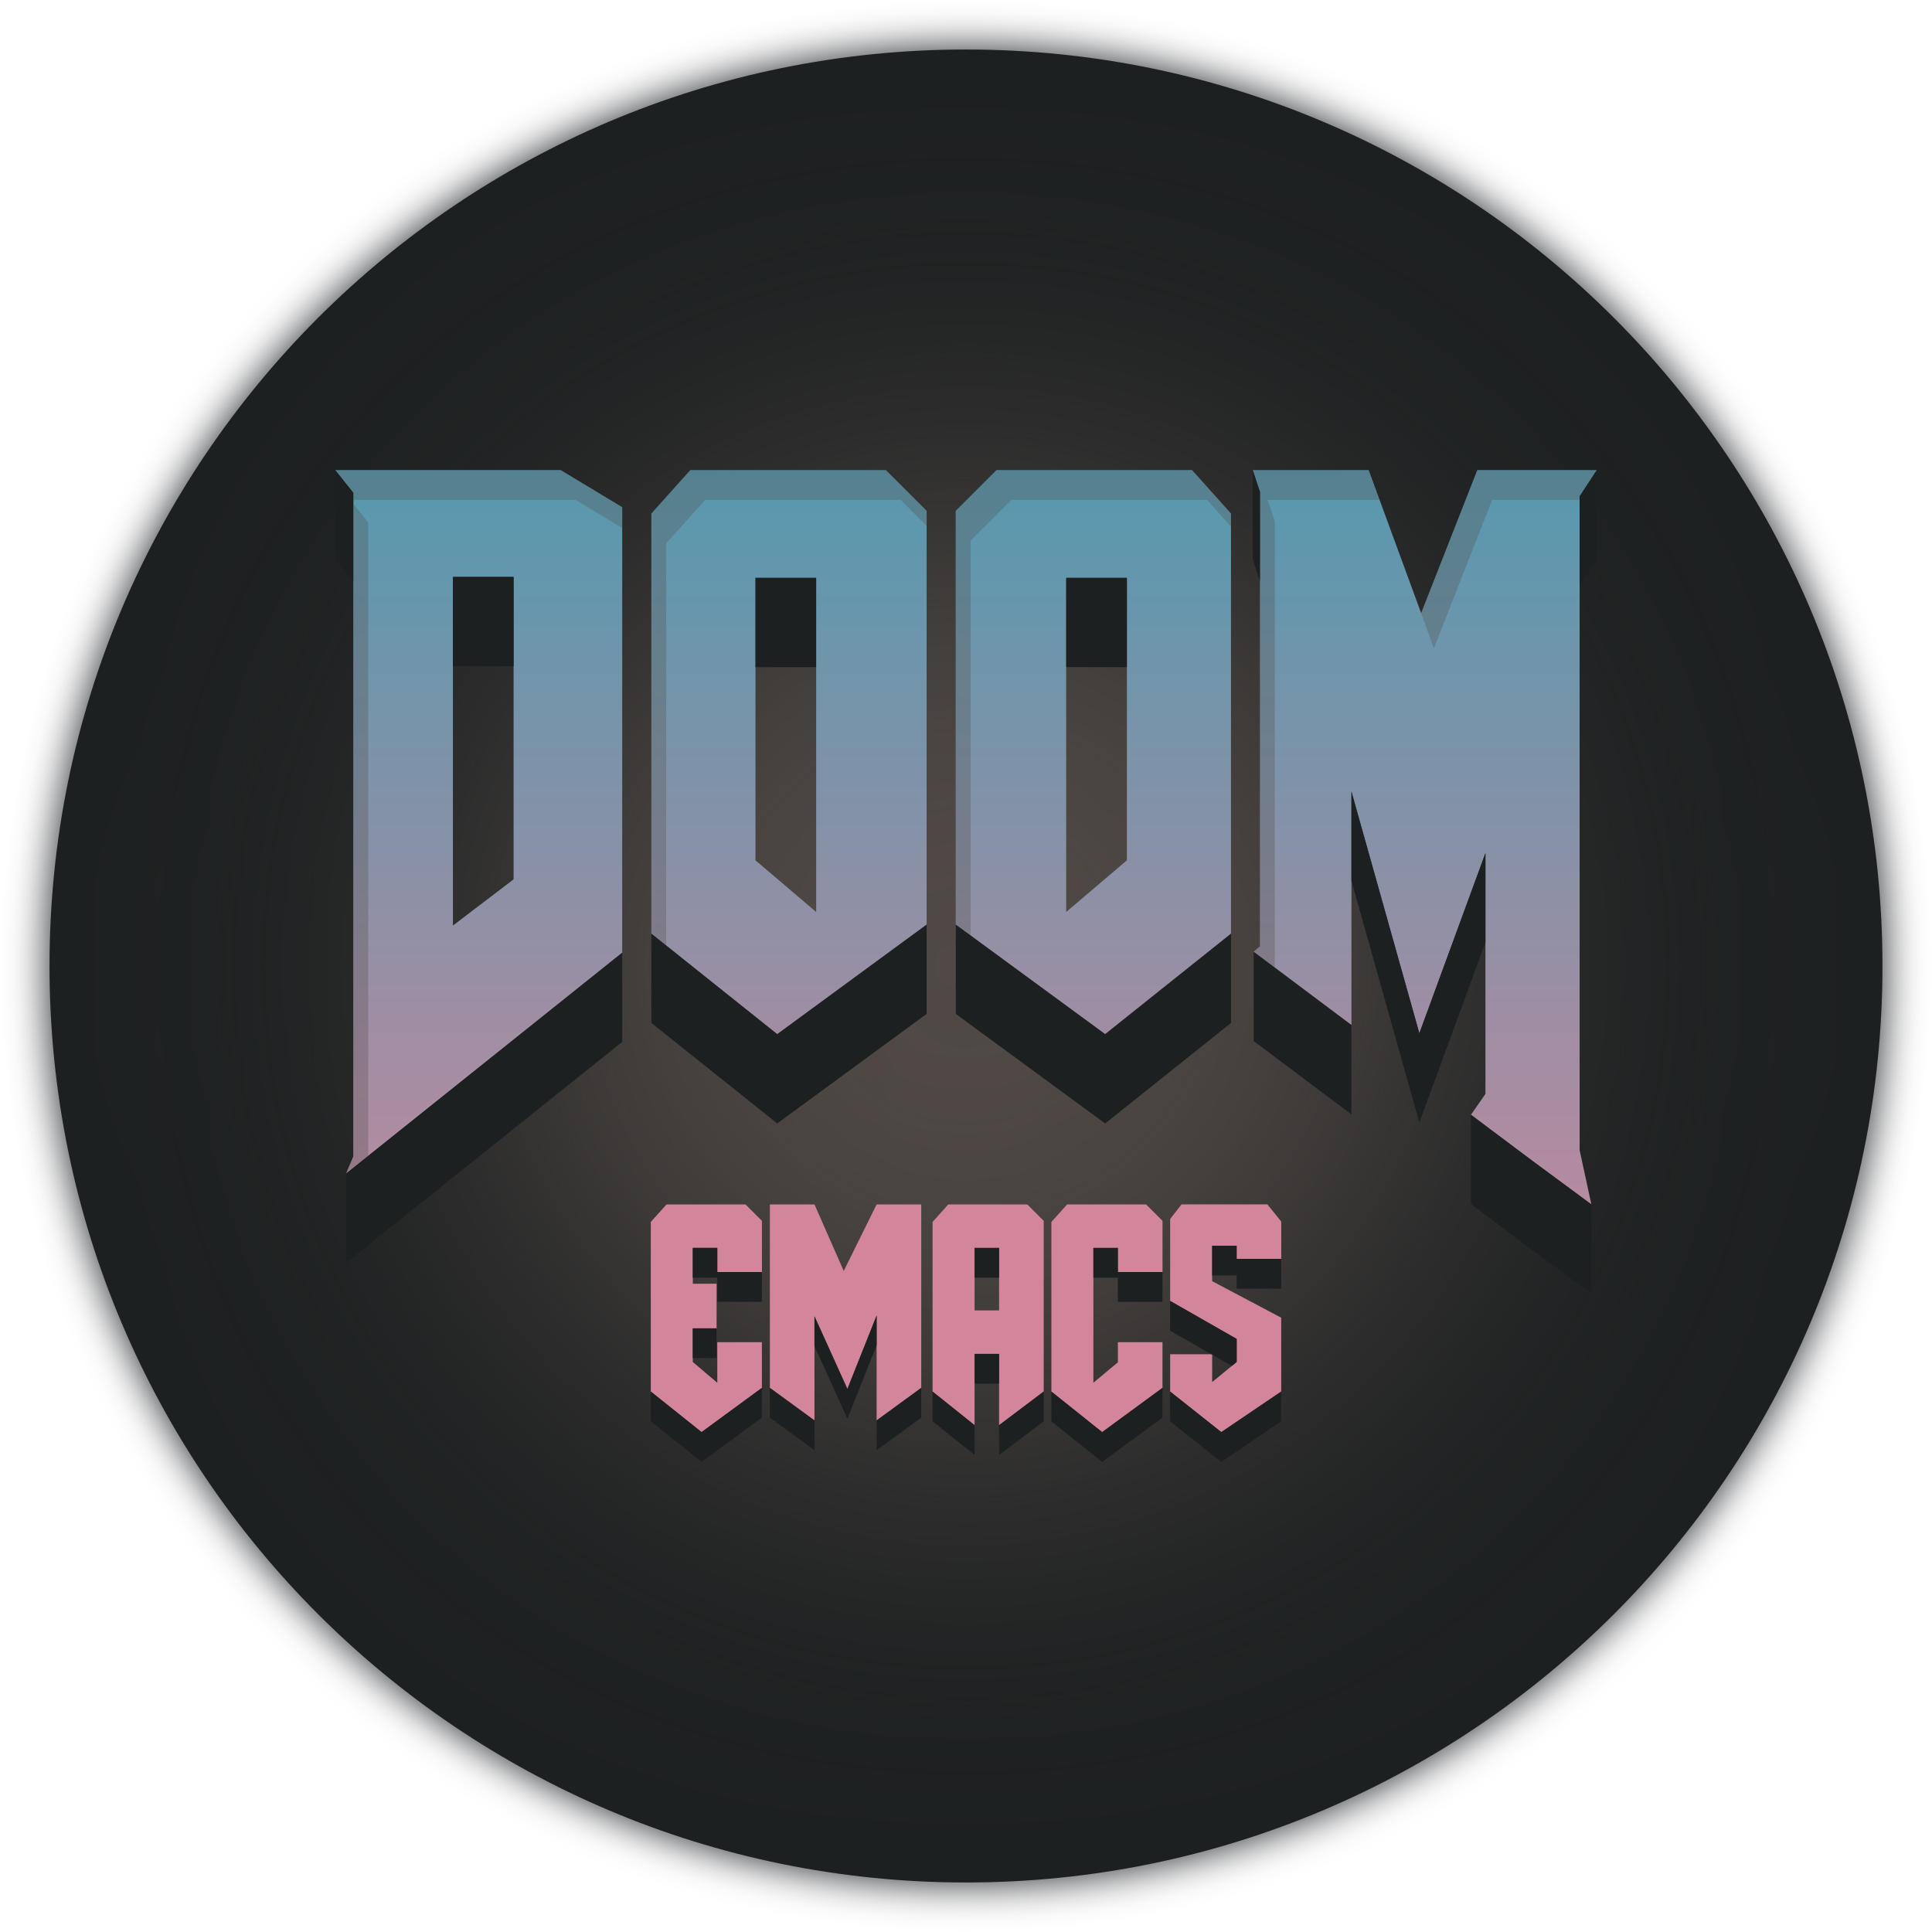
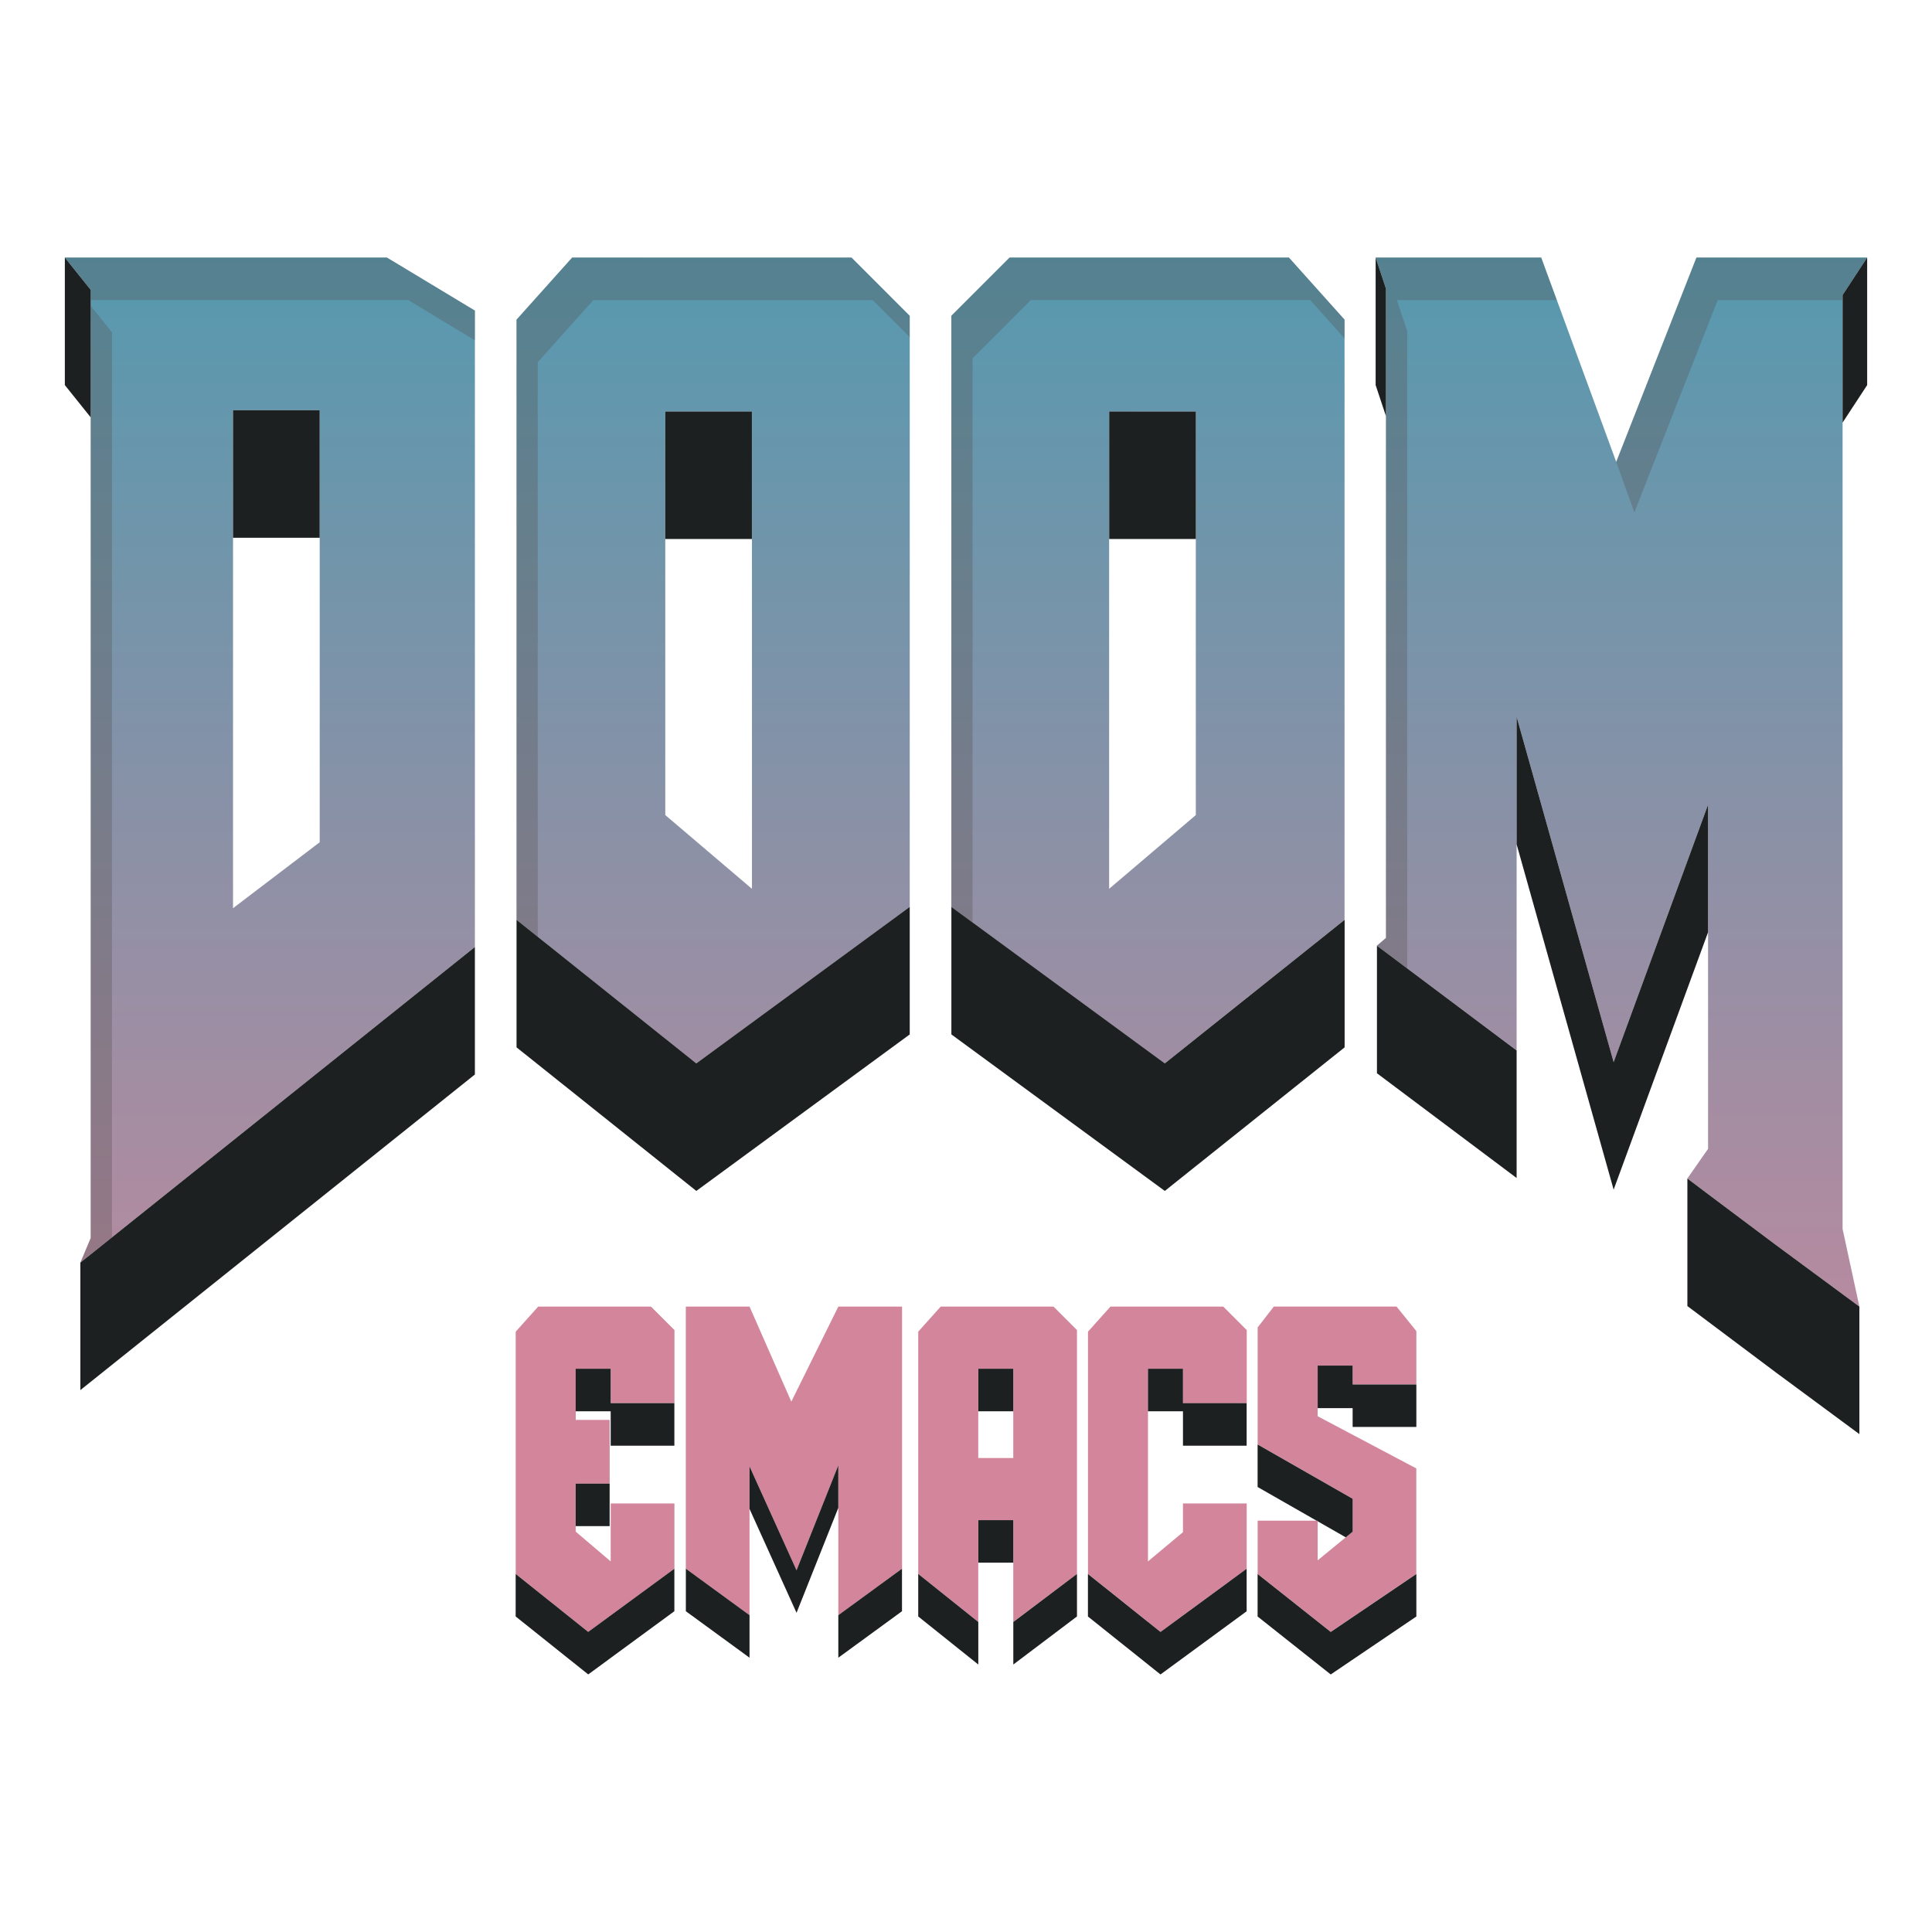
- <svg xmlns="http://www.w3.org/2000/svg" xmlns:xlink="http://www.w3.org/1999/xlink" id="svg5" version="1.1" viewBox="0 0 135.467 135.467" height="512" width="512">
+ <svg xmlns="http://www.w3.org/2000/svg" xmlns:xlink="http://www.w3.org/1999/xlink" id="svg5" version="1.1" viewBox="20.32 20.32 94.827 94.827" height="358.4" width="358.4" preserveAspectRatio="xMidYMid meet" style="background: transparent;">
  <defs id="defs2">
    <linearGradient id="linearGradient75898">
      <stop style="stop-color:#5699af;stop-opacity:1" offset="0" id="stop75894" />
      <stop style="stop-color:#d3869b;stop-opacity:1" offset="1" id="stop75896" />
    </linearGradient>
    <linearGradient id="linearGradient75892">
      <stop style="stop-color:#5699af;stop-opacity:1" offset="0" id="stop75888" />
      <stop style="stop-color:#d3869b;stop-opacity:1" offset="1" id="stop75890" />
    </linearGradient>
    <linearGradient id="linearGradient75886">
      <stop style="stop-color:#5699af;stop-opacity:1" offset="0" id="stop75882" />
      <stop style="stop-color:#d3869b;stop-opacity:1" offset="1" id="stop75884" />
    </linearGradient>
    <linearGradient id="linearGradient75880">
      <stop style="stop-color:#5699af;stop-opacity:1" offset="0" id="stop75876" />
      <stop style="stop-color:#d3869b;stop-opacity:1" offset="1" id="stop75878" />
    </linearGradient>
    <filter style="color-interpolation-filters:sRGB" id="filter44958" x="-0.449" y="-0.449" width="1.899" height="1.899">
      <feGaussianBlur stdDeviation="2.358" id="feGaussianBlur44960" />
    </filter>
    <filter style="color-interpolation-filters:sRGB" id="filter203318" x="-0.027" y="-0.027" width="1.054" height="1.054">
      <feGaussianBlur stdDeviation="0.67" id="feGaussianBlur203320" />
    </filter>
    <linearGradient xlink:href="#linearGradient75892" id="linearGradient34160" gradientUnits="userSpaceOnUse" gradientTransform="matrix(0.9132865,0,0,0.9132906,262.6125,-285.2273)" x1="156.675" y1="94.809" x2="156.675" y2="128.78" />
    <linearGradient xlink:href="#linearGradient75886" id="linearGradient34164" gradientUnits="userSpaceOnUse" gradientTransform="matrix(0.9132865,0,0,0.9132906,262.6125,-285.2273)" x1="156.675" y1="94.809" x2="156.675" y2="128.78" />
    <linearGradient xlink:href="#linearGradient75880" id="linearGradient34166" gradientUnits="userSpaceOnUse" gradientTransform="matrix(0.9132865,0,0,0.9132906,262.6125,-285.2273)" x1="156.675" y1="94.809" x2="156.675" y2="128.78" />
    <linearGradient xlink:href="#linearGradient75898" id="linearGradient71466" gradientUnits="userSpaceOnUse" gradientTransform="matrix(0.9132865,0,0,0.9132906,262.6125,-285.2273)" x1="156.675" y1="94.809" x2="156.675" y2="128.78" />
  </defs>
  <g id="layer1" transform="translate(-374.6544,213.9097)">
    <g id="g173629" transform="matrix(2.158502,0,0,2.158502,-434.0378,247.8148)">
-       <circle style="fill:#1c1f24;fill-opacity:1;stroke-width:1.026;filter:url(#filter203318)" id="circle34102" cx="406.034" cy="-182.53" r="29.772" />
-       <circle style="fill:#1d2021;fill-opacity:1;stroke-width:1.026" id="circle34098" cx="406.034" cy="-182.53" r="29.771" />
-       <circle style="mix-blend-mode:normal;fill:#504945;fill-opacity:1;stroke-width:0.217;filter:url(#filter44958)" id="circle34100" cx="69.376" cy="72.175" r="6.296" transform="matrix(2.490378,0,0,2.490378,233.2605,-362.272)" />
+       <circle style="mix-blend-mode:normal;fill:#504945;fill-opacity:1;stroke-width:0.217;filter:url(#filter44958)" id="circle34100" cx="69.376" cy="72.175" r="0.296" transform="matrix(2.490378,0,0,2.490378,233.2605,-362.272)" />
      <g id="g173594">
        <g id="g160161">
          <g id="g112368" style="fill:#d3869b;fill-opacity:1">
            <path d="m 412.666,-168.706 v -1.211 h 1.365 v 0.902 l 0.796,-0.653 v -0.748 l -2.161,-1.235 v -2.66 l 0.368,-0.475 h 2.79 l 0.451,0.558 v 1.211 h -1.449 v -0.427 h -0.796 v 1.152 l 2.244,1.187 v 2.398 l -1.947,1.318 z" style="font-size:4.272px;line-height:1.25;font-family:AmazDooMRight;-inkscape-font-specification:AmazDooMRight;fill:#d3869b;fill-opacity:1;stroke-width:0.297" id="path34108" />
            <path d="m 397.159,-170.76 v 1.092 l 0.796,0.677 v -1.318 h 1.449 v 1.484 l -1.959,1.437 -1.65,-1.318 v -5.509 l 0.511,-0.57 h 2.565 l 0.534,0.534 v 1.662 h -1.449 v -0.784 h -0.796 v 1.164 h 0.772 v 1.449 z" id="path34110" style="font-size:4.272px;line-height:1.25;font-family:AmazDooMLeft;-inkscape-font-specification:AmazDooMLeft;fill:#d3869b;fill-opacity:1;stroke-width:0.297" />
            <path d="m 403.131,-174.785 h 1.449 v 5.961 l -1.449,1.057 v -3.408 l -0.95,2.387 -1.069,-2.363 v 3.384 l -1.449,-1.057 v -5.961 h 1.449 l 0.95,2.161 z" id="path34112" style="font-size:4.272px;line-height:1.25;font-family:AmazDooMLeft;-inkscape-font-specification:AmazDooMLeft;fill:#d3869b;fill-opacity:1;stroke-width:0.297" />
            <path d="m 407.109,-171.342 v -2.03 h -0.796 v 2.03 z m -0.796,1.413 v 2.315 l -1.365,-1.092 v -5.509 l 0.511,-0.57 h 2.565 l 0.534,0.534 v 5.545 l -1.449,1.092 v -2.315 z" id="path34114" style="font-size:4.272px;line-height:1.25;font-family:AmazDooMLeft;-inkscape-font-specification:AmazDooMLeft;fill:#d3869b;fill-opacity:1;stroke-width:0.297" />
            <path d="m 410.968,-172.588 v -0.784 h -0.796 v 4.381 l 0.796,-0.665 v -0.653 h 1.449 v 1.484 l -1.959,1.437 -1.65,-1.318 v -5.509 l 0.511,-0.57 h 2.565 l 0.534,0.534 v 1.662 z" style="font-size:4.272px;line-height:1.25;font-family:AmazDooMRight;-inkscape-font-specification:AmazDooMRight;fill:#d3869b;fill-opacity:1;stroke-width:0.297" id="path34116" />
          </g>
          <g id="g34128" transform="translate(86.88684,-2.659002)" style="fill:#1d2021;fill-opacity:1">
            <path id="path34118" style="font-size:4.272px;line-height:1.25;font-family:AmazDooMLeft;-inkscape-font-specification:AmazDooMLeft;fill:#1d2021;fill-opacity:1;stroke-width:0.297" d="m 310.272,-170.713 v 0.967 h 0.796 v 0.783 h 1.448 v -0.967 h -1.448 v -0.783 z m 0,2.612 v 0.967 h 0.772 v -0.967 z m 2.244,1.935 -1.959,1.437 -1.65,-1.318 v 0.967 l 1.65,1.318 1.959,-1.437 z" />
            <path id="path34120" style="font-size:4.272px;line-height:1.25;font-family:AmazDooMLeft;-inkscape-font-specification:AmazDooMLeft;fill:#1d2021;fill-opacity:1;stroke-width:0.297" d="m 316.244,-168.517 -0.95,2.387 -1.069,-2.363 v 0.967 l 1.069,2.363 0.95,-2.387 z m -3.467,2.351 v 0.967 l 1.448,1.057 v -0.967 z m 4.915,0 -1.448,1.057 v 0.967 l 1.448,-1.057 z" />
            <path id="path34122" style="font-size:4.272px;line-height:1.25;font-family:AmazDooMLeft;-inkscape-font-specification:AmazDooMLeft;fill:#1d2021;fill-opacity:1;stroke-width:0.297" d="m 319.427,-170.713 v 0.967 h 0.795 v -0.967 z m 0,3.443 v 0.967 h 0.795 v -0.967 z m -1.366,1.223 v 0.967 l 1.366,1.093 v -0.967 z m 3.61,0 -1.448,1.093 v 0.967 l 1.448,-1.093 z" />
            <path id="path34124" style="font-size:4.272px;line-height:1.25;font-family:AmazDooMRight;-inkscape-font-specification:AmazDooMRight;fill:#1d2021;fill-opacity:1;stroke-width:0.297" d="m 323.285,-170.713 v 0.967 h 0.796 v 0.783 h 1.448 v -0.967 h -1.448 v -0.783 z m 2.244,4.548 -1.959,1.437 -1.65,-1.318 v 0.967 l 1.65,1.318 1.959,-1.437 z" />
            <path id="path34126" style="font-size:4.272px;line-height:1.25;font-family:AmazDooMRight;-inkscape-font-specification:AmazDooMRight;fill:#1d2021;fill-opacity:1;stroke-width:0.297" d="m 327.144,-170.784 v 0.967 h 0.795 v 0.428 h 1.449 v -0.967 h -1.449 v -0.428 z m -1.366,1.793 v 0.967 l 1.342,0.767 h 0.024 v 0.013 l 0.639,0.365 0.157,-0.129 v -0.748 z m 0,2.945 v 0.967 l 1.663,1.318 1.947,-1.318 v -0.967 l -1.947,1.318 z" />
          </g>
        </g>
        <g id="g173563">
          <g id="g173546">
            <path d="m 392.867,-198.639 2,1.206 v 14.471 l -8.971,7.177 0.235,-0.559 v -21.56 l -0.588,-0.735 z m -3.5,3.471 v 11.324 l 1.971,-1.5 v -9.824 z" id="path34132" style="font-size:10.583px;line-height:1.25;font-family:AmazDooMLeft;-inkscape-font-specification:AmazDooMLeft;fill:url(#linearGradient34166);fill-opacity:1;stroke-width:0.735" />
            <path d="m 403.431,-198.639 1.324,1.324 v 13.442 l -4.853,3.559 -4.088,-3.265 v -13.648 l 1.265,-1.412 z m -4.235,3.5 v 9.177 l 1.971,1.677 v -10.853 z" id="path34134" style="font-size:10.583px;line-height:1.25;font-family:AmazDooMLeft;-inkscape-font-specification:AmazDooMLeft;fill:url(#linearGradient34164);fill-opacity:1;stroke-width:0.735" />
            <path d="m 418.555,-188.197 2.206,7.853 2.147,-5.853 v 7.824 l -0.471,0.676 2,1.5 1.912,1.412 -0.382,-1.765 v -21.236 l 0.559,-0.853 h -3.882 l -1.824,4.647 -1.706,-4.647 h -3.765 l 0.235,0.706 v 14.765 l -0.206,0.176 3.177,2.382 z" id="path34136" style="font-size:10.583px;line-height:1.25;font-family:AmazDooMLeft;-inkscape-font-specification:AmazDooMLeft;fill:url(#linearGradient71466);fill-opacity:1;stroke-width:0.735" />
            <path d="m 407.025,-198.639 -1.324,1.324 v 13.442 l 4.853,3.559 4.088,-3.265 v -13.648 l -1.265,-1.412 z m 4.235,3.5 v 9.177 l -1.971,1.677 v -10.853 z" id="path34138" style="font-size:10.583px;line-height:1.25;font-family:AmazDooMLeft;-inkscape-font-specification:AmazDooMLeft;fill:url(#linearGradient34160);fill-opacity:1;stroke-width:0.735" />
          </g>
          <g id="g34148" transform="translate(86.88684,-2.659002)" style="fill:#1d2021;fill-opacity:1">
            <path id="path34140" style="font-size:10.583px;line-height:1.25;font-family:AmazDooMLeft;-inkscape-font-specification:AmazDooMLeft;fill:#1d2021;fill-opacity:1;stroke-width:0.735" d="m 312.309,-192.48 v 2.9 h 1.97 v -2.9 z m 5.559,11.265 -4.853,3.559 -4.088,-3.265 v 2.9 l 4.088,3.265 4.853,-3.559 z" />
            <path id="path34142" style="font-size:10.583px;line-height:1.25;font-family:AmazDooMLeft;-inkscape-font-specification:AmazDooMLeft;fill:#1d2021;fill-opacity:1;stroke-width:0.735" d="m 322.403,-192.48 v 2.9 h 1.971 v -2.9 z m -3.588,11.265 v 2.9 l 4.853,3.559 4.089,-3.265 v -2.9 l -4.089,3.265 z" />
            <path id="path34144" style="fill:#1d2021;fill-opacity:1;stroke:none;stroke-width:0.242px;stroke-linecap:butt;stroke-linejoin:miter;stroke-opacity:1" d="m 298.656,-195.98 v 2.9 l 0.589,0.735 v -0.735 -2.164 z m 3.824,3.471 v 2.9 h 1.971 v -2.9 z m 5.5,12.206 -8.735,6.988 -0.236,0.188 v 2.9 l 8.971,-7.177 z" />
            <path id="path34146" style="fill:#1d2021;fill-opacity:1;stroke:none;stroke-width:0.242px;stroke-linecap:butt;stroke-linejoin:miter;stroke-opacity:1" d="m 328.462,-195.98 v 2.9 l 0.235,0.706 v -0.706 -2.194 z m 11.177,0 -0.559,0.853 v 2.047 0.853 l 0.559,-0.853 z m -7.971,10.442 v 2.9 l 2.206,7.853 2.147,-5.853 v -2.9 l -2.147,5.853 z m -3.176,5.206 v 2.9 l 3.176,2.382 v -2.9 l -2.97,-2.228 z m 7.059,5.294 v 2.9 l 2,1.5 1.911,1.412 v -2.9 l -0.382,-0.282 -1.529,-1.129 -1.53,-1.147 z" />
          </g>
          <g id="g34158" transform="translate(86.88684,-2.659002)" style="fill:#504945;fill-opacity:1">
            <path id="path34150" style="font-size:10.583px;line-height:1.25;font-family:AmazDooMLeft;-inkscape-font-specification:AmazDooMLeft;opacity:0.3;fill:#504945;fill-opacity:1;stroke-width:0.735" d="m 298.656,-195.98 0.588,0.735 v 0.231 h 7.219 l 1.517,0.915 v -0.675 l -2,-1.206 z m 0.588,1.098 v 21.197 l -0.235,0.559 0.719,-0.575 v -20.577 z" />
            <path id="path34152" style="font-size:10.583px;line-height:1.25;font-family:AmazDooMLeft;-inkscape-font-specification:AmazDooMLeft;opacity:0.3;fill:#504945;fill-opacity:1;stroke-width:0.735" d="m 310.191,-195.98 -1.265,1.412 v 13.648 l 0.483,0.386 v -13.067 l 1.265,-1.412 h 6.353 l 0.84,0.841 v -0.483 l -1.323,-1.324 z" />
            <path id="path34154" style="font-size:10.583px;line-height:1.25;font-family:AmazDooMLeft;-inkscape-font-specification:AmazDooMLeft;opacity:0.3;fill:#504945;fill-opacity:1;stroke-width:0.735" d="m 320.138,-195.98 -1.324,1.324 v 13.442 l 0.483,0.354 v -12.83 l 1.324,-1.324 h 6.353 l 0.782,0.873 v -0.427 l -1.265,-1.412 z" />
            <path id="path34156" style="opacity:0.3;fill:#504945;fill-opacity:1;stroke:none;stroke-width:0.242px;stroke-linecap:butt;stroke-linejoin:miter;stroke-opacity:1" d="m 333.999,-191.502 -0.066,0.17 0.413,1.146 0.07,-0.179 z m -5.537,-4.478 0.235,0.706 v 14.765 l -0.206,0.177 0.689,0.517 v -14.492 l -0.235,-0.706 h 3.636 l -0.355,-0.967 z m 7.294,0 -1.757,4.478 0.417,1.136 1.824,-4.647 h 2.84 v -0.113 l 0.559,-0.853 z" />
          </g>
        </g>
      </g>
    </g>
  </g>
</svg>
